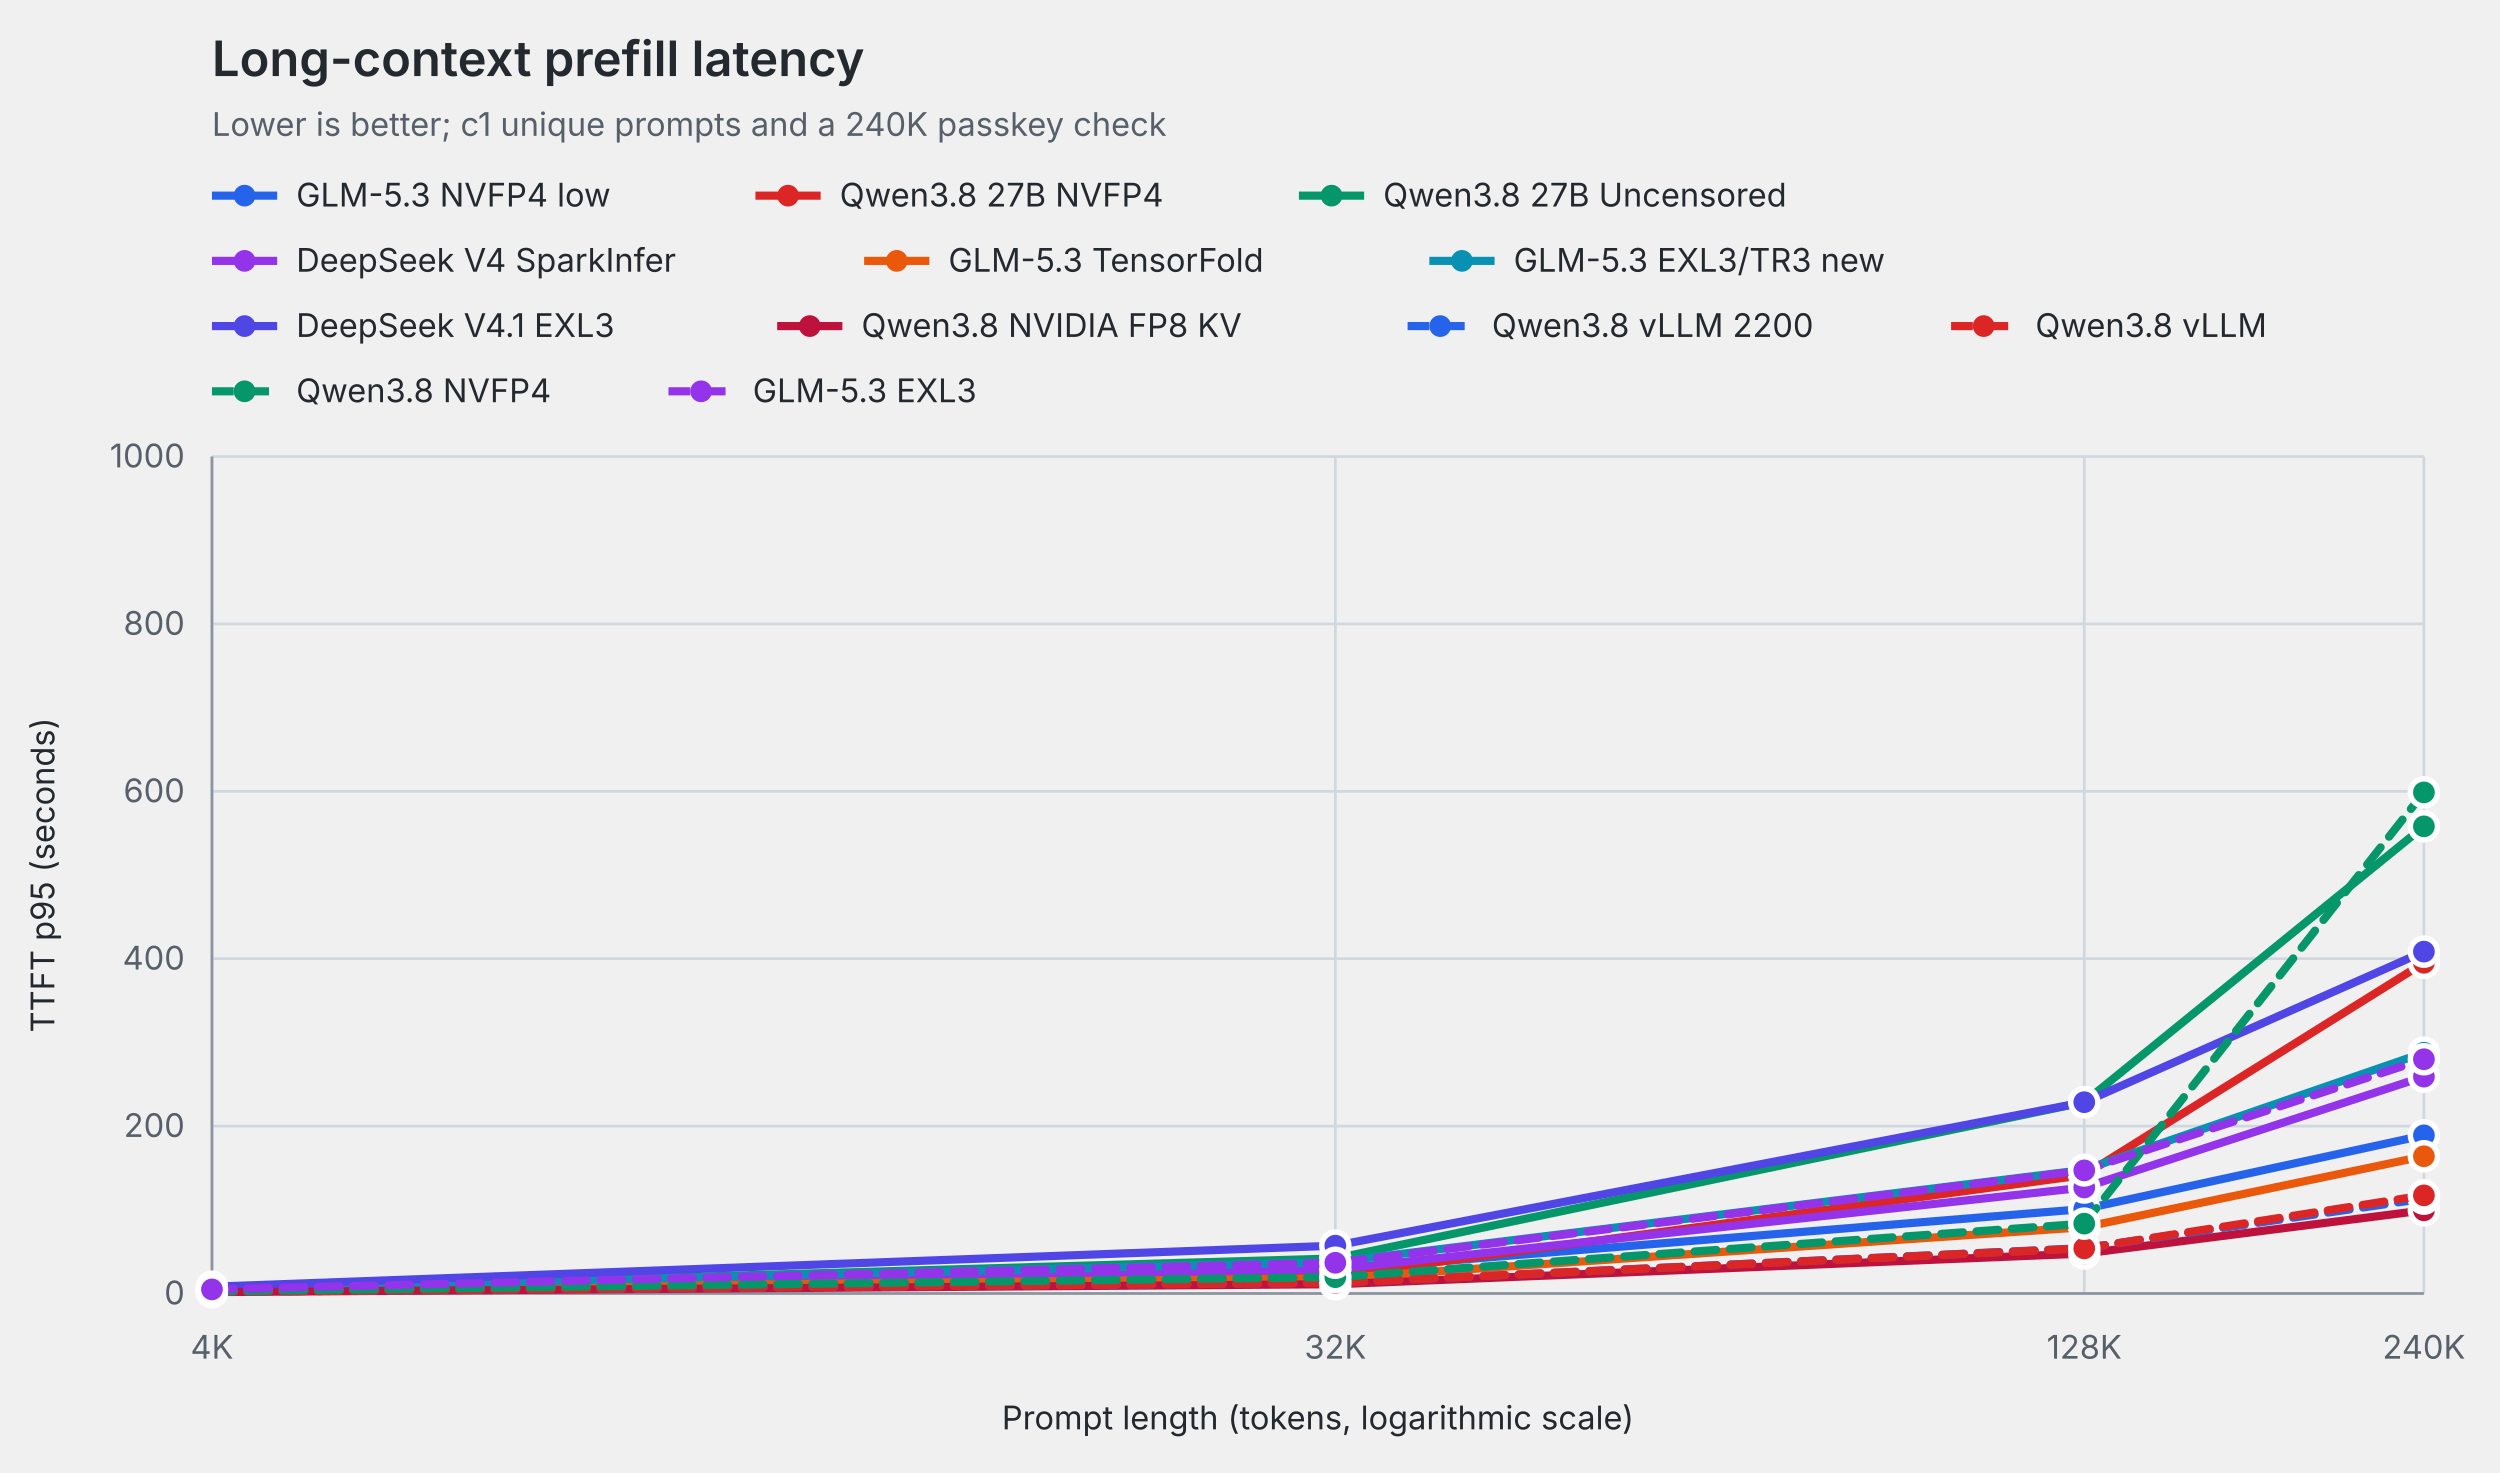
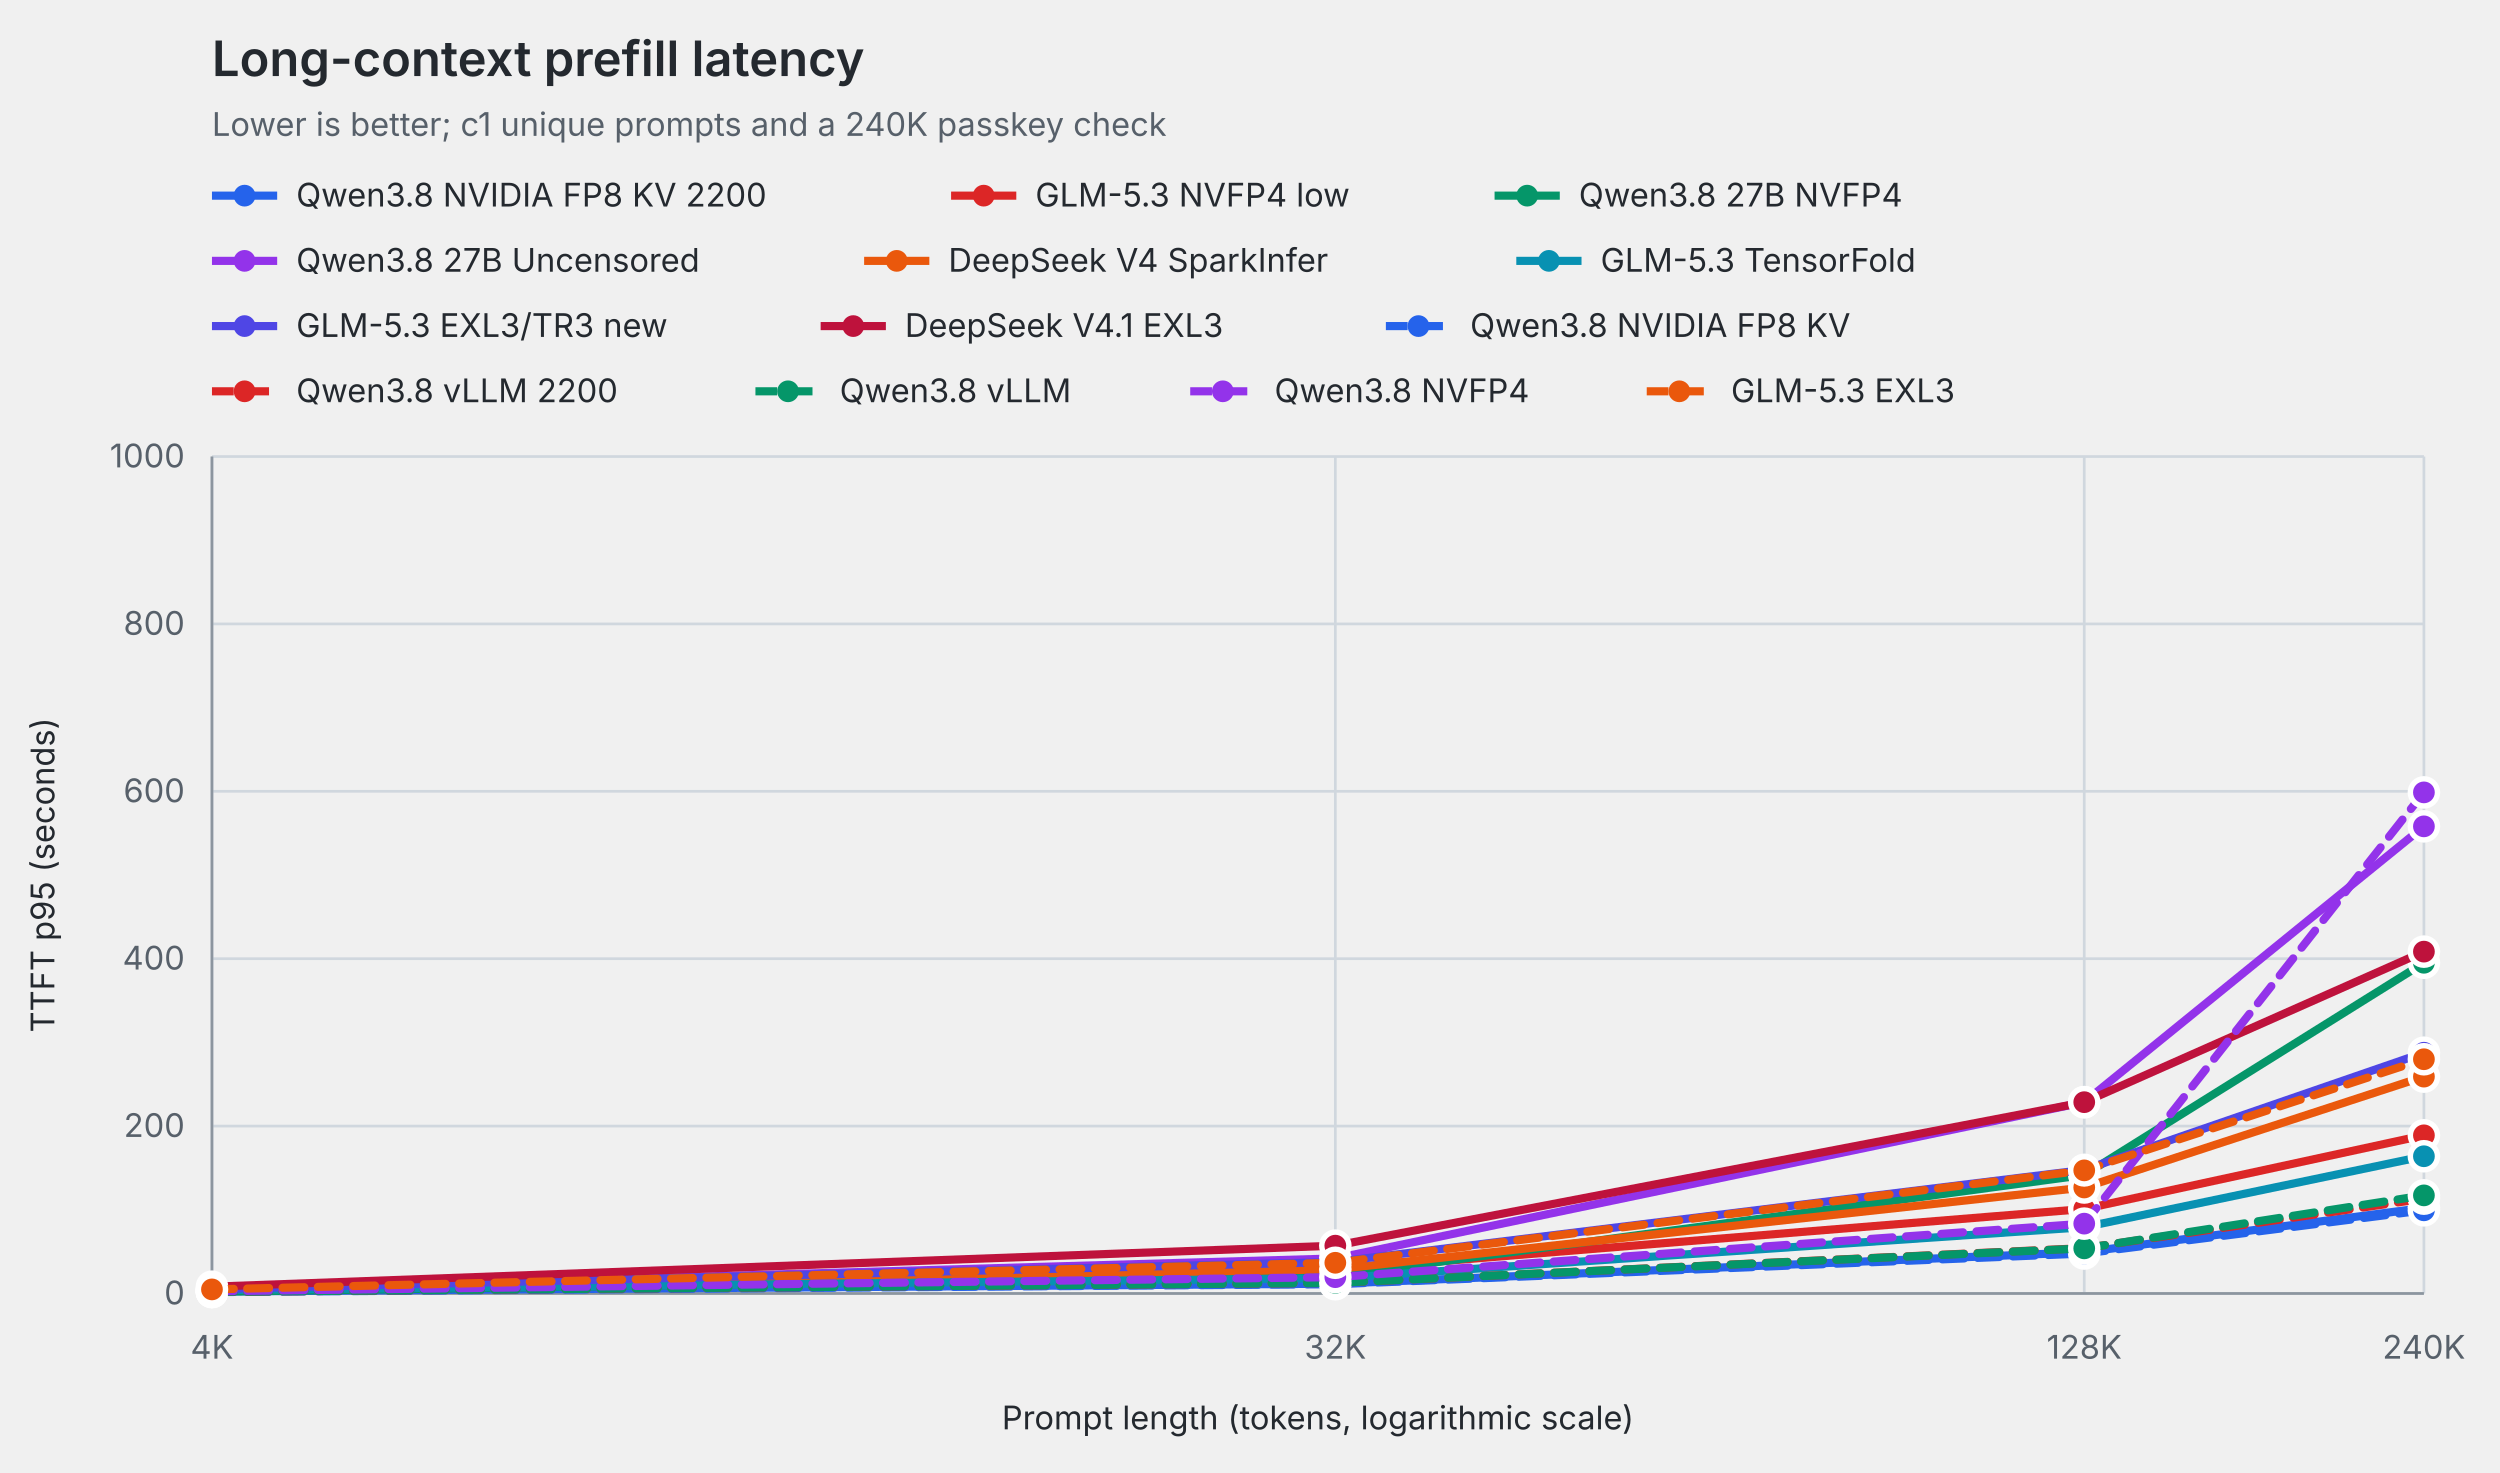
<svg xmlns="http://www.w3.org/2000/svg" width="920" height="542" viewBox="0 0 920 542" role="img" aria-labelledby="title desc">
  <style>
    :root { color-scheme: light dark; }
    text { font-family: ui-sans-serif, system-ui, -apple-system, BlinkMacSystemFont, "Segoe UI", sans-serif; fill: #24292f; font-size: 12px; }
    .title { font-size: 18px; font-weight: 600; }
    .subtitle, .tick { fill: #57606a; }
    .grid { stroke: #d0d7de; stroke-width: 1; }
    .axis { stroke: #8c959f; stroke-width: 1; }
    .series { fill: none; stroke-width: 3; stroke-linejoin: round; stroke-linecap: round; }
    .marker { stroke: #ffffff; stroke-width: 2; }
    @media (prefers-color-scheme: dark) {
      text { fill: #f0f6fc; }
      .subtitle, .tick { fill: #8c959f; }
      .grid { stroke: #30363d; }
      .axis { stroke: #6e7681; }
      .marker { stroke: #0d1117; }
    }
  </style>
  <text class="title" x="78" y="28">Long-context prefill latency</text>
  <text class="subtitle" x="78" y="50">Lower is better; c1 unique prompts and a 240K passkey check</text>
  <line x1="78" y1="72" x2="102" y2="72" stroke="#2563eb" stroke-width="3" stroke-dasharray="" />
  <circle cx="90" cy="72" r="4" fill="#2563eb" />
-   <text x="109" y="76">GLM-5.3 NVFP4 low</text>
-   <line x1="278" y1="72" x2="302" y2="72" stroke="#dc2626" stroke-width="3" stroke-dasharray="" />
-   <circle cx="290" cy="72" r="4" fill="#dc2626" />
-   <text x="309" y="76">Qwen3.8 27B NVFP4</text>
-   <line x1="478" y1="72" x2="502" y2="72" stroke="#059669" stroke-width="3" stroke-dasharray="" />
-   <circle cx="490" cy="72" r="4" fill="#059669" />
-   <text x="509" y="76">Qwen3.8 27B Uncensored</text>
+   <text x="109" y="76">Qwen3.8 NVIDIA FP8 KV 2200</text>
+   <line x1="350" y1="72" x2="374" y2="72" stroke="#dc2626" stroke-width="3" stroke-dasharray="" />
+   <circle cx="362" cy="72" r="4" fill="#dc2626" />
+   <text x="381" y="76">GLM-5.3 NVFP4 low</text>
+   <line x1="550" y1="72" x2="574" y2="72" stroke="#059669" stroke-width="3" stroke-dasharray="" />
+   <circle cx="562" cy="72" r="4" fill="#059669" />
+   <text x="581" y="76">Qwen3.8 27B NVFP4</text>
  <line x1="78" y1="96" x2="102" y2="96" stroke="#9333ea" stroke-width="3" stroke-dasharray="" />
  <circle cx="90" cy="96" r="4" fill="#9333ea" />
-   <text x="109" y="100">DeepSeek V4 SparkInfer</text>
+   <text x="109" y="100">Qwen3.8 27B Uncensored</text>
  <line x1="318" y1="96" x2="342" y2="96" stroke="#ea580c" stroke-width="3" stroke-dasharray="" />
  <circle cx="330" cy="96" r="4" fill="#ea580c" />
-   <text x="349" y="100">GLM-5.3 TensorFold</text>
-   <line x1="526" y1="96" x2="550" y2="96" stroke="#0891b2" stroke-width="3" stroke-dasharray="" />
-   <circle cx="538" cy="96" r="4" fill="#0891b2" />
-   <text x="557" y="100">GLM-5.3 EXL3/TR3 new</text>
+   <text x="349" y="100">DeepSeek V4 SparkInfer</text>
+   <line x1="558" y1="96" x2="582" y2="96" stroke="#0891b2" stroke-width="3" stroke-dasharray="" />
+   <circle cx="570" cy="96" r="4" fill="#0891b2" />
+   <text x="589" y="100">GLM-5.3 TensorFold</text>
  <line x1="78" y1="120" x2="102" y2="120" stroke="#4f46e5" stroke-width="3" stroke-dasharray="" />
  <circle cx="90" cy="120" r="4" fill="#4f46e5" />
-   <text x="109" y="124">DeepSeek V4.1 EXL3</text>
-   <line x1="286" y1="120" x2="310" y2="120" stroke="#be123c" stroke-width="3" stroke-dasharray="" />
-   <circle cx="298" cy="120" r="4" fill="#be123c" />
-   <text x="317" y="124">Qwen3.8 NVIDIA FP8 KV</text>
-   <line x1="518" y1="120" x2="542" y2="120" stroke="#2563eb" stroke-width="3" stroke-dasharray="8 5" />
-   <circle cx="530" cy="120" r="4" fill="#2563eb" />
-   <text x="549" y="124">Qwen3.8 vLLM 2200</text>
-   <line x1="718" y1="120" x2="742" y2="120" stroke="#dc2626" stroke-width="3" stroke-dasharray="8 5" />
-   <circle cx="730" cy="120" r="4" fill="#dc2626" />
-   <text x="749" y="124">Qwen3.8 vLLM</text>
-   <line x1="78" y1="144" x2="102" y2="144" stroke="#059669" stroke-width="3" stroke-dasharray="8 5" />
-   <circle cx="90" cy="144" r="4" fill="#059669" />
-   <text x="109" y="148">Qwen3.8 NVFP4</text>
-   <line x1="246" y1="144" x2="270" y2="144" stroke="#9333ea" stroke-width="3" stroke-dasharray="8 5" />
-   <circle cx="258" cy="144" r="4" fill="#9333ea" />
-   <text x="277" y="148">GLM-5.3 EXL3</text>
+   <text x="109" y="124">GLM-5.3 EXL3/TR3 new</text>
+   <line x1="302" y1="120" x2="326" y2="120" stroke="#be123c" stroke-width="3" stroke-dasharray="" />
+   <circle cx="314" cy="120" r="4" fill="#be123c" />
+   <text x="333" y="124">DeepSeek V4.1 EXL3</text>
+   <line x1="510" y1="120" x2="534" y2="120" stroke="#2563eb" stroke-width="3" stroke-dasharray="8 5" />
+   <circle cx="522" cy="120" r="4" fill="#2563eb" />
+   <text x="541" y="124">Qwen3.8 NVIDIA FP8 KV</text>
+   <line x1="78" y1="144" x2="102" y2="144" stroke="#dc2626" stroke-width="3" stroke-dasharray="8 5" />
+   <circle cx="90" cy="144" r="4" fill="#dc2626" />
+   <text x="109" y="148">Qwen3.8 vLLM 2200</text>
+   <line x1="278" y1="144" x2="302" y2="144" stroke="#059669" stroke-width="3" stroke-dasharray="8 5" />
+   <circle cx="290" cy="144" r="4" fill="#059669" />
+   <text x="309" y="148">Qwen3.8 vLLM</text>
+   <line x1="438" y1="144" x2="462" y2="144" stroke="#9333ea" stroke-width="3" stroke-dasharray="8 5" />
+   <circle cx="450" cy="144" r="4" fill="#9333ea" />
+   <text x="469" y="148">Qwen3.8 NVFP4</text>
+   <line x1="606" y1="144" x2="630" y2="144" stroke="#ea580c" stroke-width="3" stroke-dasharray="8 5" />
+   <circle cx="618" cy="144" r="4" fill="#ea580c" />
+   <text x="637" y="148">GLM-5.3 EXL3</text>
  <line class="grid" x1="78" y1="476.0" x2="892" y2="476.0" />
  <text class="tick" x="68" y="480.0" text-anchor="end">0</text>
  <line class="grid" x1="78" y1="414.4" x2="892" y2="414.4" />
  <text class="tick" x="68" y="418.4" text-anchor="end">200</text>
  <line class="grid" x1="78" y1="352.8" x2="892" y2="352.8" />
  <text class="tick" x="68" y="356.8" text-anchor="end">400</text>
  <line class="grid" x1="78" y1="291.2" x2="892" y2="291.2" />
  <text class="tick" x="68" y="295.2" text-anchor="end">600</text>
  <line class="grid" x1="78" y1="229.6" x2="892" y2="229.6" />
  <text class="tick" x="68" y="233.6" text-anchor="end">800</text>
  <line class="grid" x1="78" y1="168.0" x2="892" y2="168.0" />
  <text class="tick" x="68" y="172.0" text-anchor="end">1000</text>
  <line class="grid" x1="78.0" y1="168" x2="78.0" y2="476" />
  <text class="tick" x="78.0" y="500" text-anchor="middle">4K</text>
  <line class="grid" x1="491.4" y1="168" x2="491.4" y2="476" />
  <text class="tick" x="491.4" y="500" text-anchor="middle">32K</text>
  <line class="grid" x1="767.0" y1="168" x2="767.0" y2="476" />
  <text class="tick" x="767.0" y="500" text-anchor="middle">128K</text>
  <line class="grid" x1="892.0" y1="168" x2="892.0" y2="476" />
  <text class="tick" x="892.0" y="500" text-anchor="middle">240K</text>
  <line class="axis" x1="78" y1="476" x2="892" y2="476" />
  <line class="axis" x1="78" y1="168" x2="78" y2="476" />
  <text x="485.0" y="526" text-anchor="middle">Prompt length (tokens, logarithmic scale)</text>
  <text transform="translate(20 322.0) rotate(-90)" text-anchor="middle">TTFT p95 (seconds)</text>
-   <path class="series" d="M 78.0 475.1 L 491.4 467.3 L 767.0 444.9 L 892.0 417.8" stroke="#2563eb" stroke-dasharray="" />
-   <circle class="marker" cx="78.0" cy="475.1" r="5" fill="#2563eb" />
-   <circle class="marker" cx="491.4" cy="467.3" r="5" fill="#2563eb" />
-   <circle class="marker" cx="767.0" cy="444.9" r="5" fill="#2563eb" />
-   <circle class="marker" cx="892.0" cy="417.8" r="5" fill="#2563eb" />
-   <path class="series" d="M 78.0 475.4 L 491.4 469.5 L 767.0 432.4 L 892.0 354.3" stroke="#dc2626" stroke-dasharray="" />
-   <circle class="marker" cx="78.0" cy="475.4" r="5" fill="#dc2626" />
-   <circle class="marker" cx="491.4" cy="469.5" r="5" fill="#dc2626" />
-   <circle class="marker" cx="767.0" cy="432.4" r="5" fill="#dc2626" />
-   <circle class="marker" cx="892.0" cy="354.3" r="5" fill="#dc2626" />
-   <path class="series" d="M 78.0 474.9 L 491.4 463.1 L 767.0 405.6 L 892.0 304.1" stroke="#059669" stroke-dasharray="" />
-   <circle class="marker" cx="78.0" cy="474.9" r="5" fill="#059669" />
-   <circle class="marker" cx="491.4" cy="463.1" r="5" fill="#059669" />
-   <circle class="marker" cx="767.0" cy="405.6" r="5" fill="#059669" />
-   <circle class="marker" cx="892.0" cy="304.1" r="5" fill="#059669" />
-   <path class="series" d="M 78.0 474.8 L 491.4 467.1 L 767.0 437.0 L 892.0 396.2" stroke="#9333ea" stroke-dasharray="" />
-   <circle class="marker" cx="78.0" cy="474.8" r="5" fill="#9333ea" />
-   <circle class="marker" cx="491.4" cy="467.1" r="5" fill="#9333ea" />
-   <circle class="marker" cx="767.0" cy="437.0" r="5" fill="#9333ea" />
-   <circle class="marker" cx="892.0" cy="396.2" r="5" fill="#9333ea" />
-   <path class="series" d="M 78.0 474.8 L 491.4 470.4 L 767.0 451.6 L 892.0 425.5" stroke="#ea580c" stroke-dasharray="" />
+   <path class="series" d="M 78.0 475.3 L 491.4 472.4 L 767.0 460.8 L 892.0 444.5" stroke="#2563eb" stroke-dasharray="" />
+   <circle class="marker" cx="78.0" cy="475.3" r="5" fill="#2563eb" />
+   <circle class="marker" cx="491.4" cy="472.4" r="5" fill="#2563eb" />
+   <circle class="marker" cx="767.0" cy="460.8" r="5" fill="#2563eb" />
+   <circle class="marker" cx="892.0" cy="444.5" r="5" fill="#2563eb" />
+   <path class="series" d="M 78.0 475.1 L 491.4 467.3 L 767.0 444.9 L 892.0 417.8" stroke="#dc2626" stroke-dasharray="" />
+   <circle class="marker" cx="78.0" cy="475.1" r="5" fill="#dc2626" />
+   <circle class="marker" cx="491.4" cy="467.3" r="5" fill="#dc2626" />
+   <circle class="marker" cx="767.0" cy="444.9" r="5" fill="#dc2626" />
+   <circle class="marker" cx="892.0" cy="417.8" r="5" fill="#dc2626" />
+   <path class="series" d="M 78.0 475.4 L 491.4 469.5 L 767.0 432.4 L 892.0 354.3" stroke="#059669" stroke-dasharray="" />
+   <circle class="marker" cx="78.0" cy="475.4" r="5" fill="#059669" />
+   <circle class="marker" cx="491.4" cy="469.5" r="5" fill="#059669" />
+   <circle class="marker" cx="767.0" cy="432.4" r="5" fill="#059669" />
+   <circle class="marker" cx="892.0" cy="354.3" r="5" fill="#059669" />
+   <path class="series" d="M 78.0 474.9 L 491.4 463.1 L 767.0 405.6 L 892.0 304.1" stroke="#9333ea" stroke-dasharray="" />
+   <circle class="marker" cx="78.0" cy="474.9" r="5" fill="#9333ea" />
+   <circle class="marker" cx="491.4" cy="463.1" r="5" fill="#9333ea" />
+   <circle class="marker" cx="767.0" cy="405.6" r="5" fill="#9333ea" />
+   <circle class="marker" cx="892.0" cy="304.1" r="5" fill="#9333ea" />
+   <path class="series" d="M 78.0 474.8 L 491.4 467.1 L 767.0 437.0 L 892.0 396.2" stroke="#ea580c" stroke-dasharray="" />
  <circle class="marker" cx="78.0" cy="474.8" r="5" fill="#ea580c" />
-   <circle class="marker" cx="491.4" cy="470.4" r="5" fill="#ea580c" />
-   <circle class="marker" cx="767.0" cy="451.6" r="5" fill="#ea580c" />
-   <circle class="marker" cx="892.0" cy="425.5" r="5" fill="#ea580c" />
-   <path class="series" d="M 78.0 474.4 L 491.4 464.4 L 767.0 430.5 L 892.0 387.4" stroke="#0891b2" stroke-dasharray="" />
-   <circle class="marker" cx="78.0" cy="474.4" r="5" fill="#0891b2" />
-   <circle class="marker" cx="491.4" cy="464.4" r="5" fill="#0891b2" />
-   <circle class="marker" cx="767.0" cy="430.5" r="5" fill="#0891b2" />
-   <circle class="marker" cx="892.0" cy="387.4" r="5" fill="#0891b2" />
-   <path class="series" d="M 78.0 473.5 L 491.4 458.4 L 767.0 405.6 L 892.0 350.2" stroke="#4f46e5" stroke-dasharray="" />
-   <circle class="marker" cx="78.0" cy="473.5" r="5" fill="#4f46e5" />
-   <circle class="marker" cx="491.4" cy="458.4" r="5" fill="#4f46e5" />
-   <circle class="marker" cx="767.0" cy="405.6" r="5" fill="#4f46e5" />
-   <circle class="marker" cx="892.0" cy="350.2" r="5" fill="#4f46e5" />
-   <path class="series" d="M 78.0 475.5 L 491.4 472.6 L 767.0 461.3 L 892.0 445.4" stroke="#be123c" stroke-dasharray="" />
-   <circle class="marker" cx="78.0" cy="475.5" r="5" fill="#be123c" />
-   <circle class="marker" cx="491.4" cy="472.6" r="5" fill="#be123c" />
-   <circle class="marker" cx="767.0" cy="461.3" r="5" fill="#be123c" />
-   <circle class="marker" cx="892.0" cy="445.4" r="5" fill="#be123c" />
-   <path class="series" d="M 78.0 475.4 L 491.4 472.1 L 767.0 459.3 L 892.0 441.1" stroke="#2563eb" stroke-dasharray="8 5" />
-   <circle class="marker" cx="78.0" cy="475.4" r="5" fill="#2563eb" />
-   <circle class="marker" cx="491.4" cy="472.1" r="5" fill="#2563eb" />
-   <circle class="marker" cx="767.0" cy="459.3" r="5" fill="#2563eb" />
-   <circle class="marker" cx="892.0" cy="441.1" r="5" fill="#2563eb" />
-   <path class="series" d="M 78.0 475.4 L 491.4 472.1 L 767.0 459.4 L 892.0 439.9" stroke="#dc2626" stroke-dasharray="8 5" />
+   <circle class="marker" cx="491.4" cy="467.1" r="5" fill="#ea580c" />
+   <circle class="marker" cx="767.0" cy="437.0" r="5" fill="#ea580c" />
+   <circle class="marker" cx="892.0" cy="396.2" r="5" fill="#ea580c" />
+   <path class="series" d="M 78.0 474.8 L 491.4 470.4 L 767.0 451.6 L 892.0 425.5" stroke="#0891b2" stroke-dasharray="" />
+   <circle class="marker" cx="78.0" cy="474.8" r="5" fill="#0891b2" />
+   <circle class="marker" cx="491.4" cy="470.4" r="5" fill="#0891b2" />
+   <circle class="marker" cx="767.0" cy="451.6" r="5" fill="#0891b2" />
+   <circle class="marker" cx="892.0" cy="425.5" r="5" fill="#0891b2" />
+   <path class="series" d="M 78.0 474.4 L 491.4 464.4 L 767.0 430.5 L 892.0 387.4" stroke="#4f46e5" stroke-dasharray="" />
+   <circle class="marker" cx="78.0" cy="474.4" r="5" fill="#4f46e5" />
+   <circle class="marker" cx="491.4" cy="464.4" r="5" fill="#4f46e5" />
+   <circle class="marker" cx="767.0" cy="430.5" r="5" fill="#4f46e5" />
+   <circle class="marker" cx="892.0" cy="387.4" r="5" fill="#4f46e5" />
+   <path class="series" d="M 78.0 473.5 L 491.4 458.4 L 767.0 405.6 L 892.0 350.2" stroke="#be123c" stroke-dasharray="" />
+   <circle class="marker" cx="78.0" cy="473.5" r="5" fill="#be123c" />
+   <circle class="marker" cx="491.4" cy="458.4" r="5" fill="#be123c" />
+   <circle class="marker" cx="767.0" cy="405.6" r="5" fill="#be123c" />
+   <circle class="marker" cx="892.0" cy="350.2" r="5" fill="#be123c" />
+   <path class="series" d="M 78.0 475.5 L 491.4 472.6 L 767.0 461.3 L 892.0 445.4" stroke="#2563eb" stroke-dasharray="8 5" />
+   <circle class="marker" cx="78.0" cy="475.5" r="5" fill="#2563eb" />
+   <circle class="marker" cx="491.4" cy="472.6" r="5" fill="#2563eb" />
+   <circle class="marker" cx="767.0" cy="461.3" r="5" fill="#2563eb" />
+   <circle class="marker" cx="892.0" cy="445.4" r="5" fill="#2563eb" />
+   <path class="series" d="M 78.0 475.4 L 491.4 472.1 L 767.0 459.3 L 892.0 441.1" stroke="#dc2626" stroke-dasharray="8 5" />
  <circle class="marker" cx="78.0" cy="475.4" r="5" fill="#dc2626" />
  <circle class="marker" cx="491.4" cy="472.1" r="5" fill="#dc2626" />
-   <circle class="marker" cx="767.0" cy="459.4" r="5" fill="#dc2626" />
-   <circle class="marker" cx="892.0" cy="439.9" r="5" fill="#dc2626" />
-   <path class="series" d="M 78.0 475.2 L 491.4 470.0 L 767.0 450.3 L 892.0 291.6" stroke="#059669" stroke-dasharray="8 5" />
-   <circle class="marker" cx="78.0" cy="475.2" r="5" fill="#059669" />
-   <circle class="marker" cx="491.4" cy="470.0" r="5" fill="#059669" />
-   <circle class="marker" cx="767.0" cy="450.3" r="5" fill="#059669" />
-   <circle class="marker" cx="892.0" cy="291.6" r="5" fill="#059669" />
-   <path class="series" d="M 78.0 474.5 L 491.4 464.7 L 767.0 430.7 L 892.0 389.8" stroke="#9333ea" stroke-dasharray="8 5" />
-   <circle class="marker" cx="78.0" cy="474.5" r="5" fill="#9333ea" />
-   <circle class="marker" cx="491.4" cy="464.7" r="5" fill="#9333ea" />
-   <circle class="marker" cx="767.0" cy="430.7" r="5" fill="#9333ea" />
-   <circle class="marker" cx="892.0" cy="389.8" r="5" fill="#9333ea" />
+   <circle class="marker" cx="767.0" cy="459.3" r="5" fill="#dc2626" />
+   <circle class="marker" cx="892.0" cy="441.1" r="5" fill="#dc2626" />
+   <path class="series" d="M 78.0 475.4 L 491.4 472.1 L 767.0 459.4 L 892.0 439.9" stroke="#059669" stroke-dasharray="8 5" />
+   <circle class="marker" cx="78.0" cy="475.4" r="5" fill="#059669" />
+   <circle class="marker" cx="491.4" cy="472.1" r="5" fill="#059669" />
+   <circle class="marker" cx="767.0" cy="459.4" r="5" fill="#059669" />
+   <circle class="marker" cx="892.0" cy="439.9" r="5" fill="#059669" />
+   <path class="series" d="M 78.0 475.2 L 491.4 470.0 L 767.0 450.3 L 892.0 291.6" stroke="#9333ea" stroke-dasharray="8 5" />
+   <circle class="marker" cx="78.0" cy="475.2" r="5" fill="#9333ea" />
+   <circle class="marker" cx="491.4" cy="470.0" r="5" fill="#9333ea" />
+   <circle class="marker" cx="767.0" cy="450.3" r="5" fill="#9333ea" />
+   <circle class="marker" cx="892.0" cy="291.6" r="5" fill="#9333ea" />
+   <path class="series" d="M 78.0 474.5 L 491.4 464.7 L 767.0 430.7 L 892.0 389.8" stroke="#ea580c" stroke-dasharray="8 5" />
+   <circle class="marker" cx="78.0" cy="474.5" r="5" fill="#ea580c" />
+   <circle class="marker" cx="491.4" cy="464.7" r="5" fill="#ea580c" />
+   <circle class="marker" cx="767.0" cy="430.7" r="5" fill="#ea580c" />
+   <circle class="marker" cx="892.0" cy="389.8" r="5" fill="#ea580c" />
</svg>
